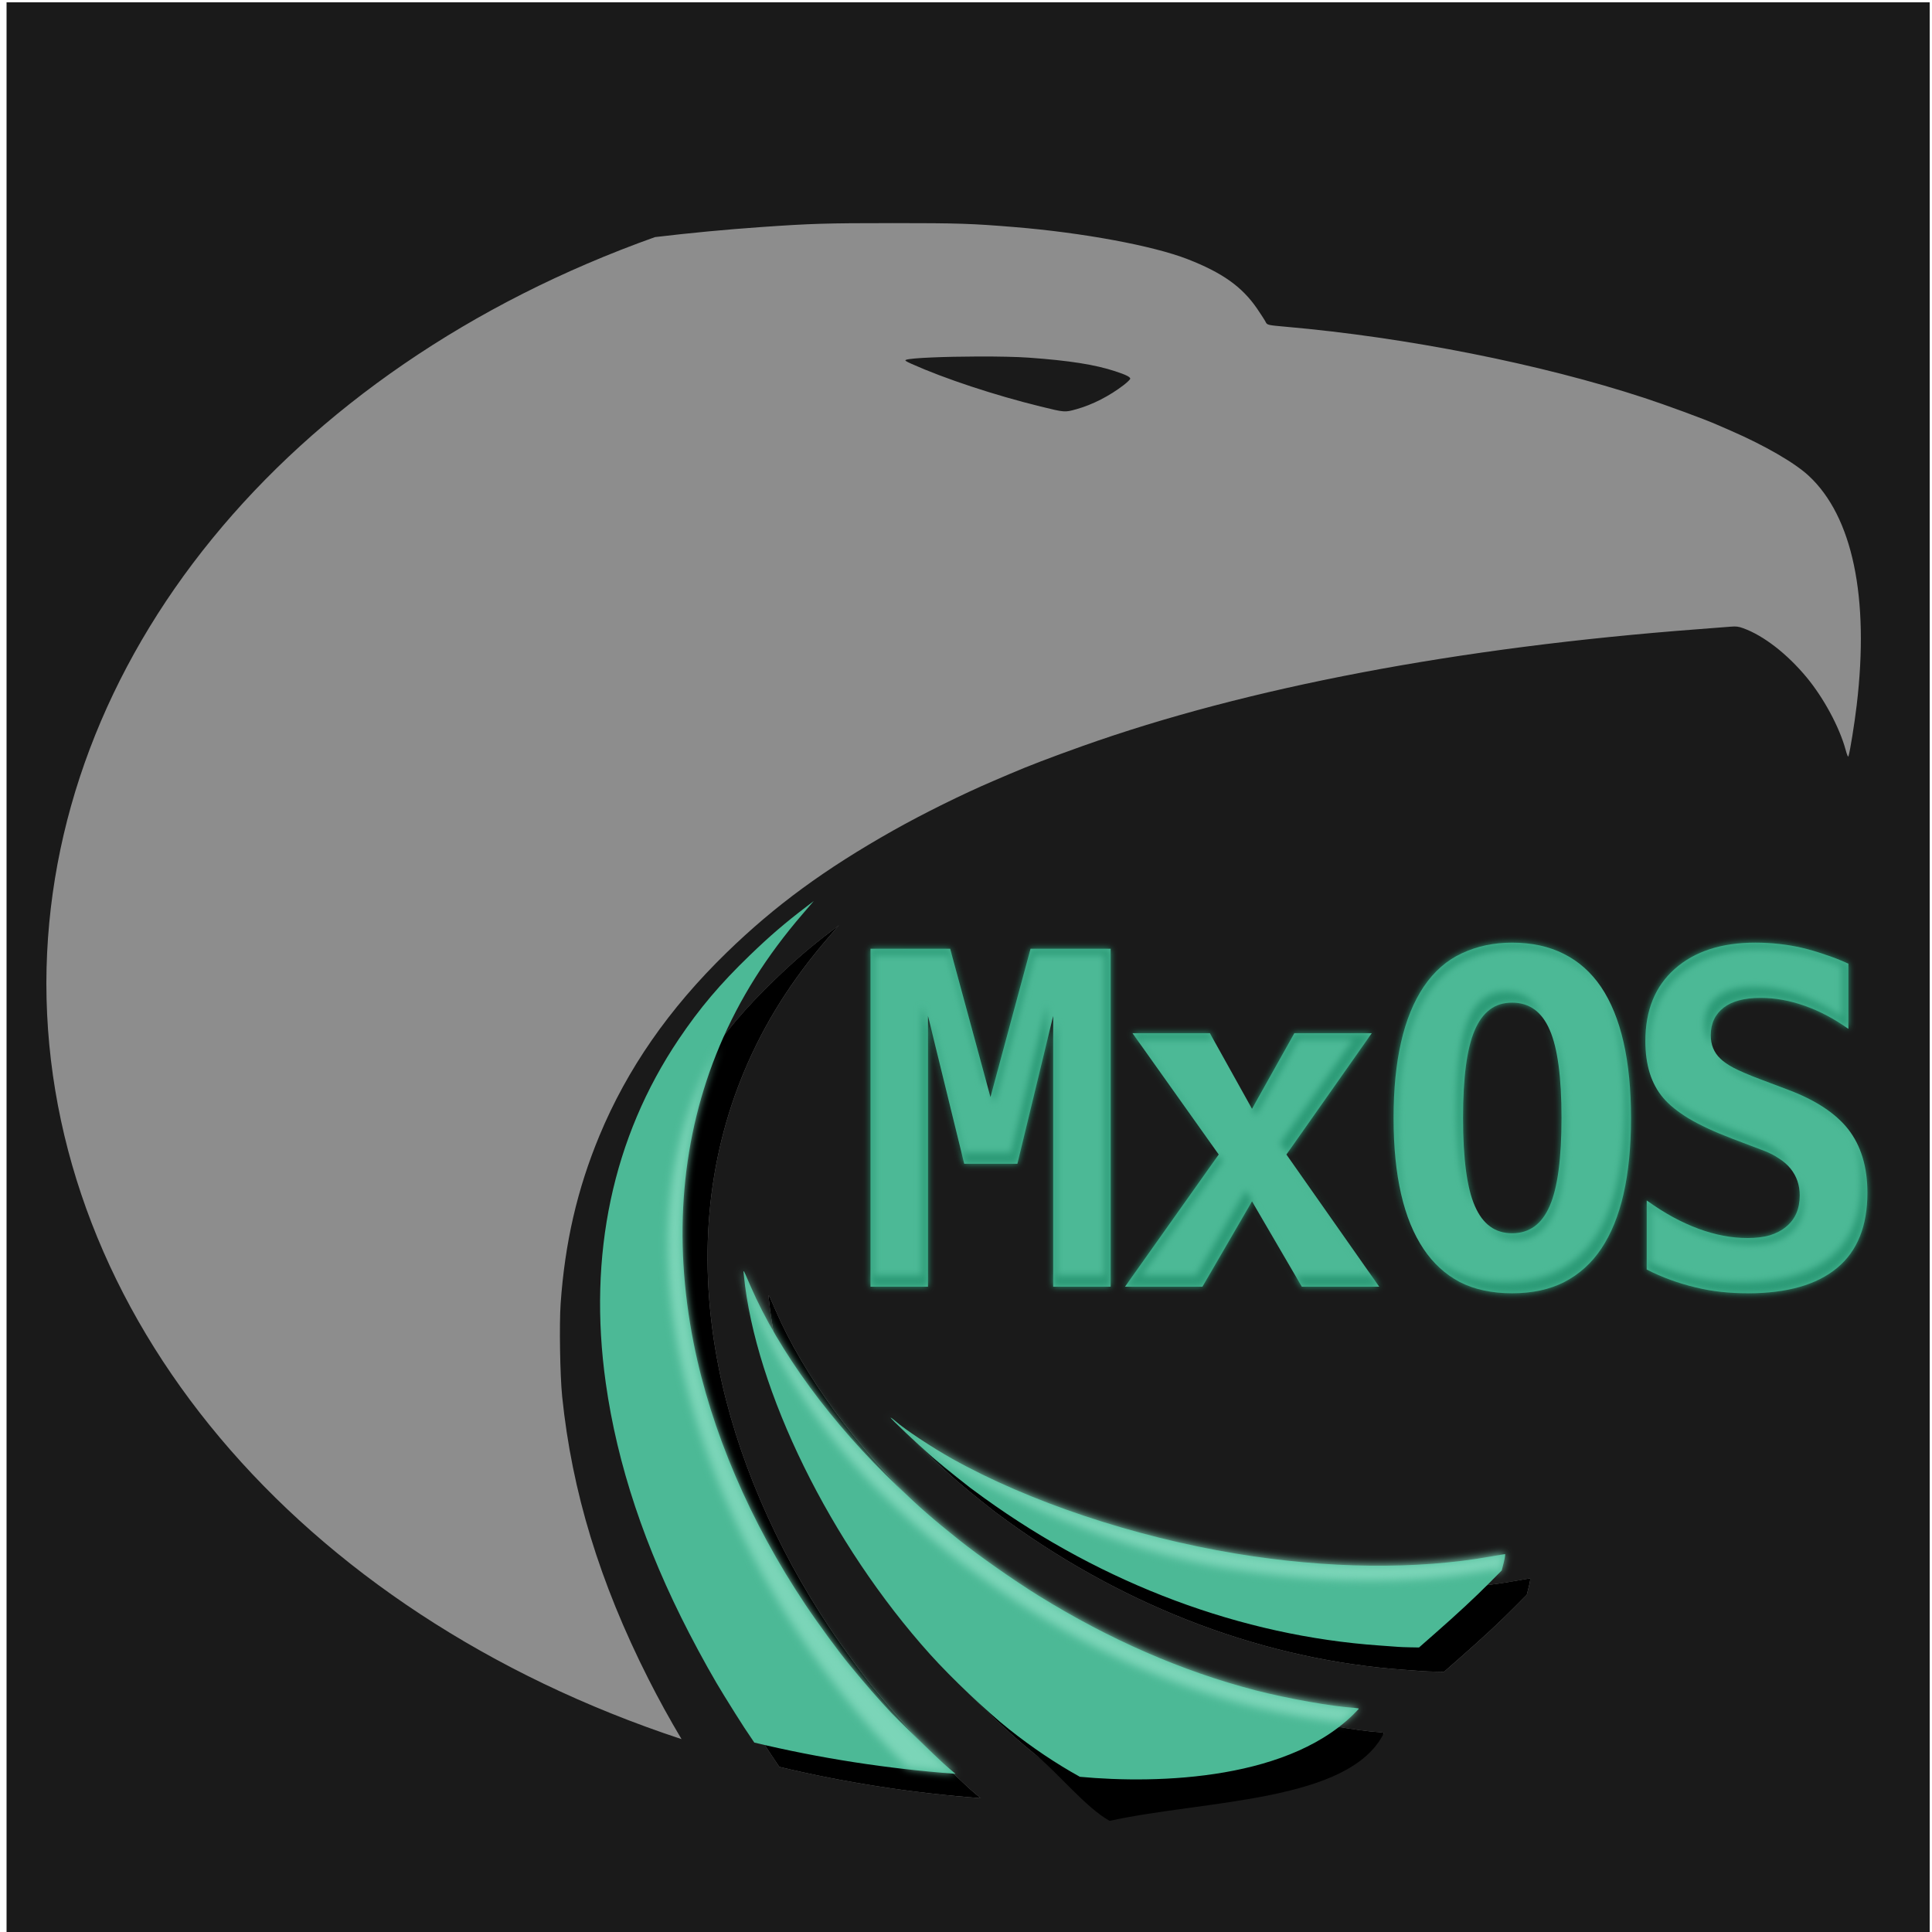
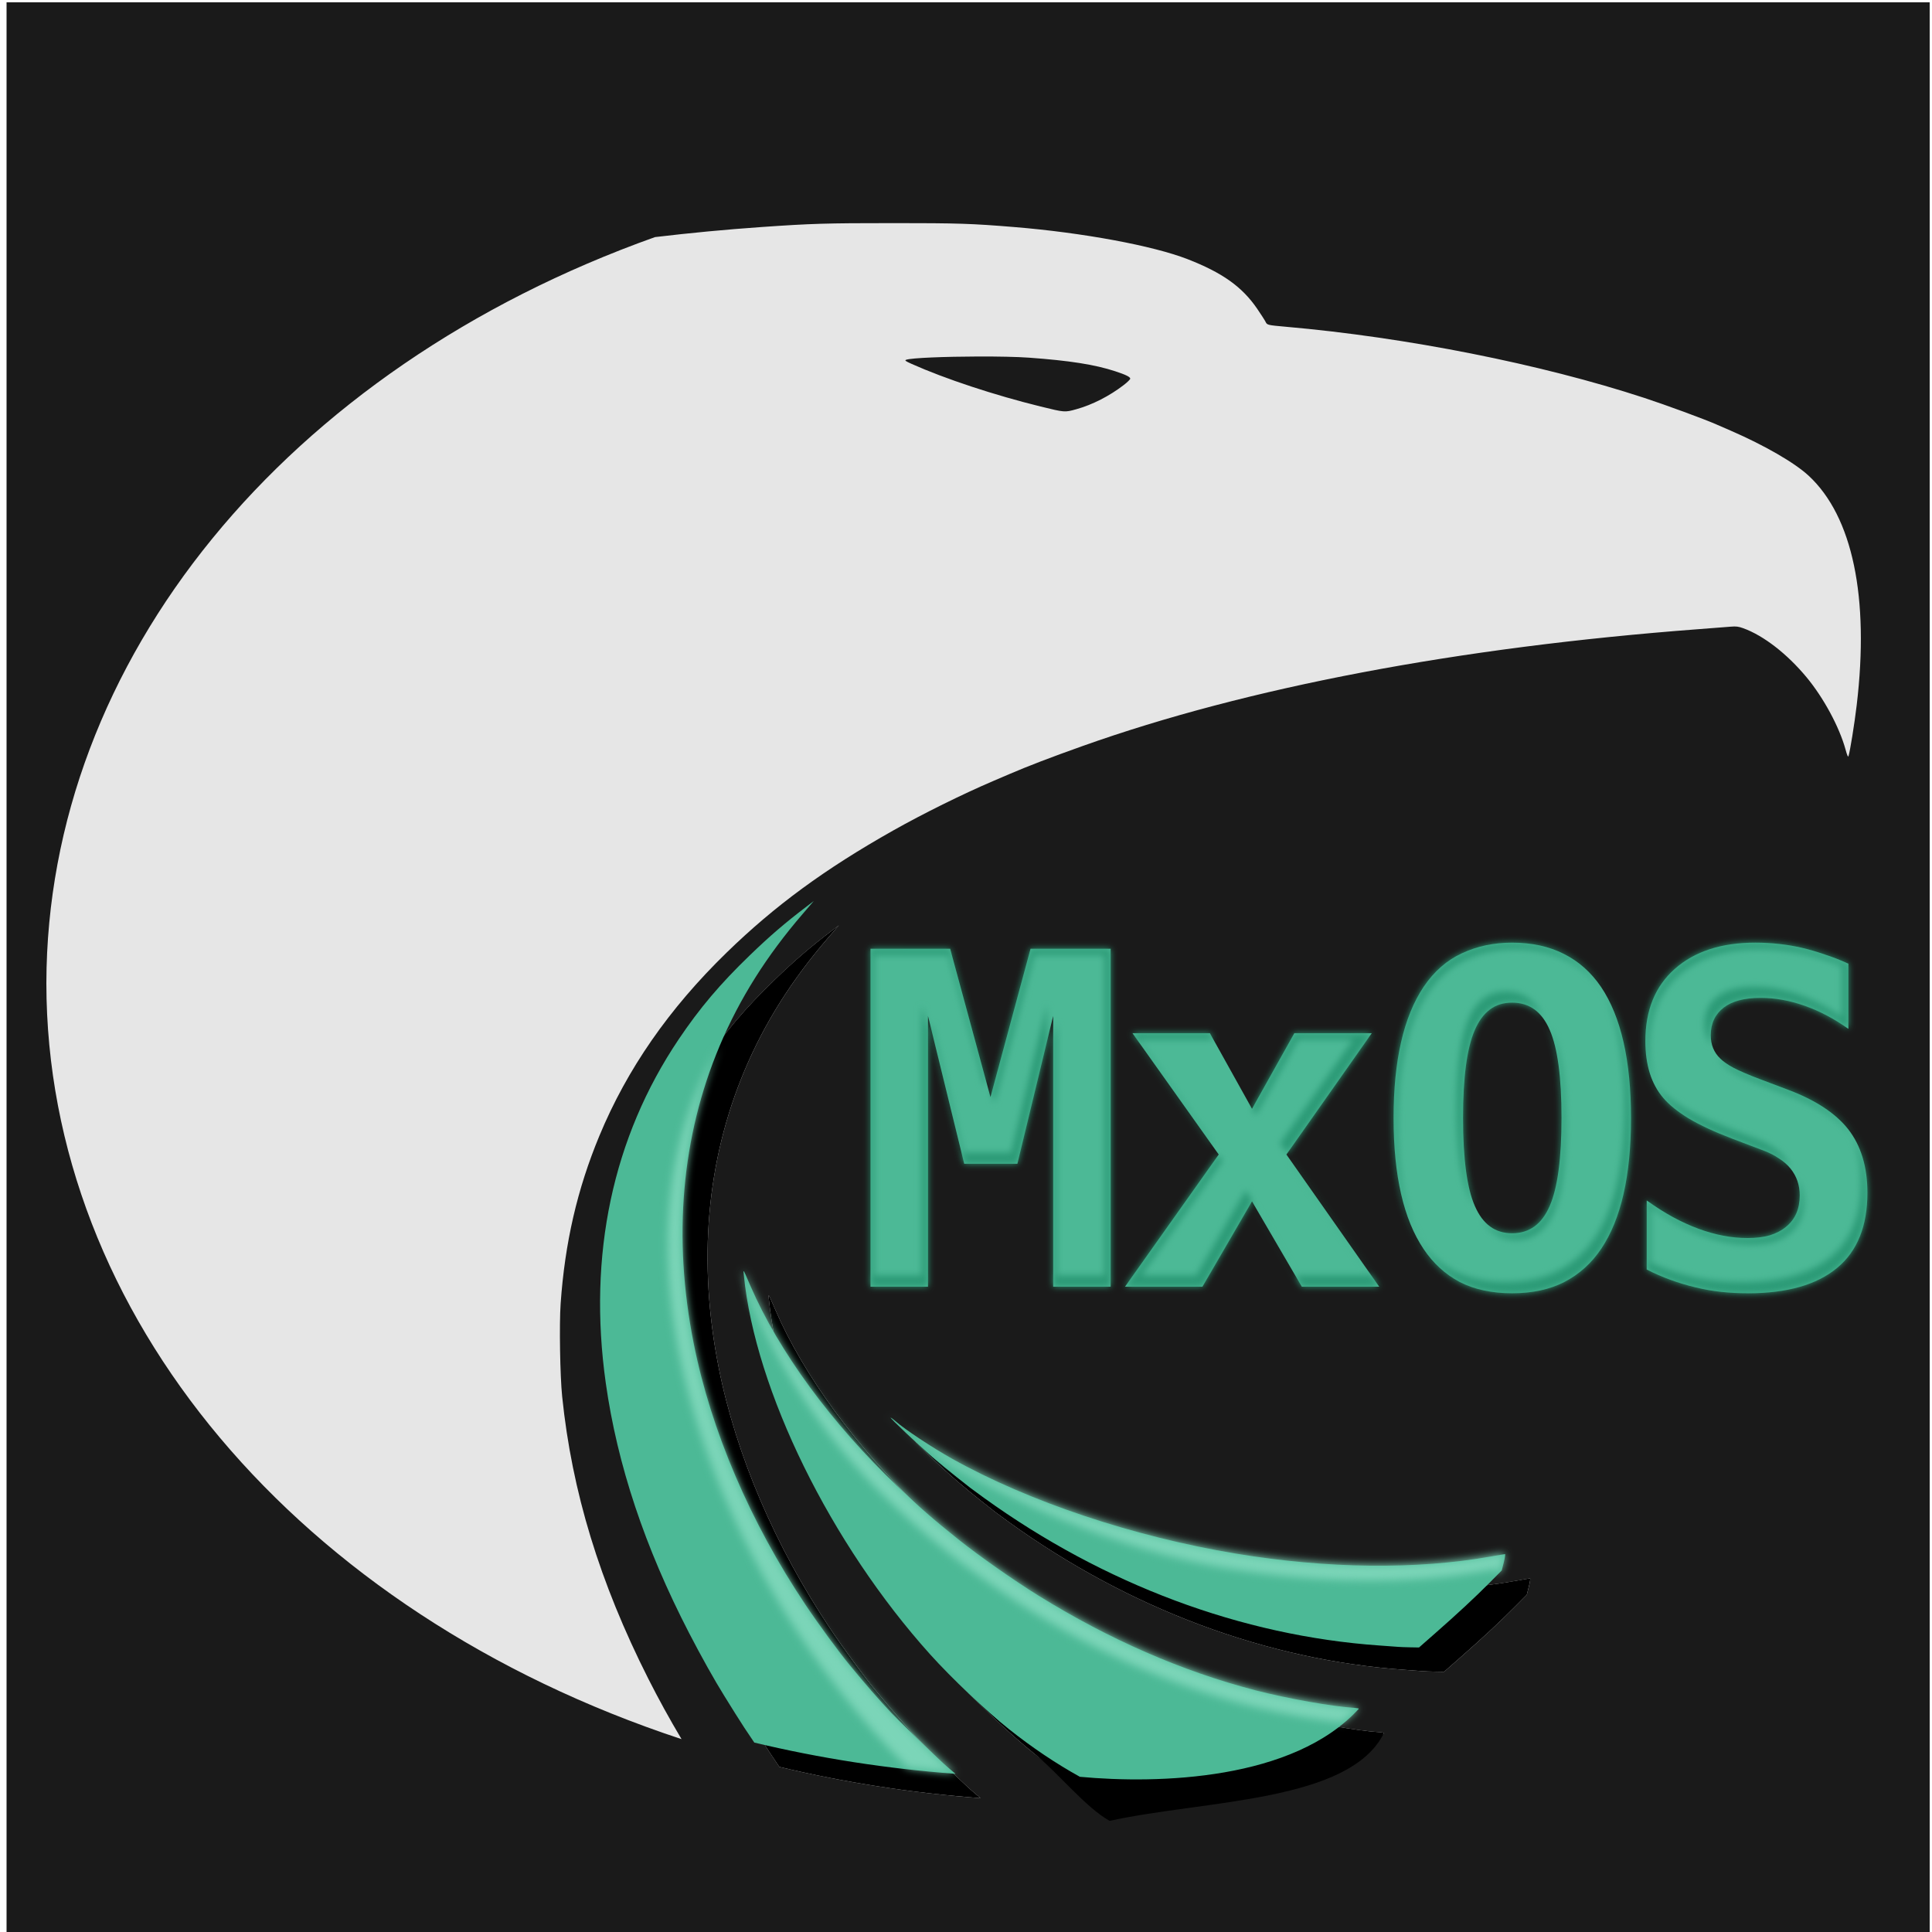
<svg xmlns="http://www.w3.org/2000/svg" id="propuesta-00" version="1.1" viewBox="0 0 132.292 132.292" height="500" width="500">
  <defs id="defs248">
    <filter style="color-interpolation-filters:sRGB" id="filter3238" x="-0.027" width="1.054" y="-0.054" height="1.108">
      <feGaussianBlur stdDeviation="0.72" id="feGaussianBlur3240" />
    </filter>
    <filter style="color-interpolation-filters:sRGB" id="filter3250" x="-0.018" width="1.035" y="-0.037" height="1.074">
      <feGaussianBlur stdDeviation="0.505" id="feGaussianBlur3252" />
    </filter>
    <filter style="color-interpolation-filters:sRGB" id="filter3190" x="-0.024" width="1.048" y="-0.024" height="1.048">
      <feGaussianBlur stdDeviation="1.64" id="feGaussianBlur3192" />
    </filter>
    <filter style="color-interpolation-filters:sRGB" id="filter3304" x="-0.062" width="1.124" y="-0.13" height="1.261">
      <feGaussianBlur stdDeviation="1.777" id="feGaussianBlur3306" />
    </filter>
    <filter style="color-interpolation-filters:sRGB" id="filter1616" x="-0.069" width="1.139" y="-0.133" height="1.266">
      <feGaussianBlur stdDeviation="1.879" id="feGaussianBlur1618" />
    </filter>
    <filter style="color-interpolation-filters:sRGB" id="filter2205" x="-0.028" width="1.056" y="-0.051" height="1.102">
      <feGaussianBlur stdDeviation="1.059" id="feGaussianBlur2207" />
    </filter>
    <filter style="color-interpolation-filters:sRGB" id="filter3304-8" x="-0.062" width="1.124" y="-0.13" height="1.261">
      <feGaussianBlur stdDeviation="1.777" id="feGaussianBlur3306-9" />
    </filter>
    <filter style="color-interpolation-filters:sRGB" id="filter3376" x="-0.119" width="1.238" y="-0.227" height="1.455">
      <feGaussianBlur stdDeviation="3.214" id="feGaussianBlur3378" />
    </filter>
    <filter style="color-interpolation-filters:sRGB" id="filter3250-7" x="-0.018" width="1.035" y="-0.037" height="1.074">
      <feGaussianBlur stdDeviation="0.505" id="feGaussianBlur3252-3" />
    </filter>
    <filter style="color-interpolation-filters:sRGB" id="filter3238-6" x="-0.027" width="1.054" y="-0.054" height="1.108">
      <feGaussianBlur stdDeviation="0.72" id="feGaussianBlur3240-1" />
    </filter>
    <filter height="1.055" y="-0.027" width="1.043" x="-0.021" id="filter968" style="color-interpolation-filters:sRGB">
      <feGaussianBlur id="feGaussianBlur970" stdDeviation="1.181" />
    </filter>
    <filter height="1.109" y="-0.055" width="1.086" x="-0.043" id="filter1041" style="color-interpolation-filters:sRGB">
      <feGaussianBlur id="feGaussianBlur1043" stdDeviation="1.809" />
    </filter>
    <filter height="1.026" y="-0.013" width="1.022" x="-0.011" id="filter1060" style="color-interpolation-filters:sRGB">
      <feGaussianBlur id="feGaussianBlur1062" stdDeviation="0.268" />
    </filter>
    <filter height="1.046" y="-0.023" width="1.016" x="-0.008" id="filter1092" style="color-interpolation-filters:sRGB">
      <feGaussianBlur id="feGaussianBlur1094" stdDeviation="0.216" />
    </filter>
  </defs>
  <rect y="0.159" x="0.449" height="132.133" width="131.684" id="rect835" style="opacity:1;fill:#1a1a1a;fill-opacity:1;stroke:none;stroke-width:20.421;stroke-linecap:round;stroke-linejoin:bevel;stroke-miterlimit:4;stroke-dasharray:none;stroke-dashoffset:0;stroke-opacity:1;paint-order:stroke fill markers" />
-   <path id="path45" d="m 61.087,15.278 c -4.521,-5.57e-4 -5.54,0.03 -8.96,0.269 -2.429,0.169 -4.86,0.401 -7.276,0.688 A 70.521,56.066 0 0 0 3.175,67.307 v 0.031 A 70.521,56.066 0 0 0 46.668,119.086 c -0.814,-1.366 -1.574,-2.747 -2.281,-4.146 -3.328,-6.591 -5.226,-12.811 -5.893,-19.313 -0.146,-1.422 -0.204,-4.944 -0.105,-6.36 0.292,-4.175 1.139,-7.844 2.651,-11.488 1.903,-4.585 4.771,-8.715 8.718,-12.554 3.3,-3.21 6.726,-5.721 11.397,-8.355 2.031,-1.145 4.744,-2.488 6.815,-3.374 0.481,-0.206 0.998,-0.427 1.149,-0.492 1.301,-0.558 2.819,-1.14 4.978,-1.909 11.297,-4.026 25.748,-6.77 42.19,-8.012 0.982,-0.074 1.986,-0.152 2.232,-0.173 0.361,-0.031 0.525,-0.01 0.853,0.109 1.391,0.505 2.998,1.751 4.333,3.359 1.165,1.404 2.245,3.406 2.666,4.942 0.111,0.406 0.174,0.545 0.203,0.453 0.109,-0.34 0.409,-2.201 0.562,-3.489 0.877,-7.383 -0.281,-12.919 -3.288,-15.707 -0.958,-0.889 -3.01,-2.076 -5.329,-3.084 -0.434,-0.189 -0.882,-0.384 -0.996,-0.433 -0.854,-0.374 -3.454,-1.33 -4.943,-1.818 -7.068,-2.317 -16.293,-4.147 -24.545,-4.869 -1.219,-0.107 -1.275,-0.12 -1.369,-0.324 -0.046,-0.098 -0.309,-0.509 -0.585,-0.912 -1.026,-1.499 -2.376,-2.461 -4.754,-3.388 -2.375,-0.926 -7.175,-1.816 -11.864,-2.201 -2.962,-0.243 -3.815,-0.27 -8.376,-0.271 z m 5.877,9.133 c 1.345,-0.004 2.658,0.02 3.494,0.08 2.792,0.202 4.519,0.475 5.907,0.931 0.728,0.239 1.027,0.387 1.027,0.507 0,0.051 -0.198,0.245 -0.439,0.431 -0.981,0.757 -2.15,1.354 -3.251,1.661 -0.795,0.221 -0.789,0.222 -2.456,-0.188 -3.151,-0.775 -6.539,-1.895 -8.822,-2.915 -0.424,-0.19 -0.491,-0.239 -0.378,-0.282 0.347,-0.131 2.675,-0.218 4.916,-0.225 z m 68.477,21.585 c -0.014,-0.032 -0.031,0.26 -0.048,0.865 -0.011,0.375 0.004,0.683 0.032,0.683 0.028,-3.9e-5 0.047,-0.397 0.041,-0.883 -0.005,-0.42 -0.014,-0.641 -0.025,-0.665 z m -78,17.366 -0.477,0.363 c -1.511,1.151 -2.52,2.018 -3.917,3.365 -2.013,1.941 -3.423,3.608 -4.858,5.741 -4.521,6.722 -6.227,14.763 -4.993,23.529 0.788,5.601 2.671,11.254 5.7,17.115 0.832,1.61 1.747,3.245 2.414,4.312 0.166,0.265 0.501,0.805 0.745,1.199 0.396,0.638 0.836,1.309 1.31,2 a 70.521,56.066 0 0 0 13.78,2.14 c -0.288,-0.24 -0.564,-0.474 -0.807,-0.691 -0.581,-0.519 -3.167,-3.026 -3.607,-3.498 -0.962,-1.032 -1.594,-1.757 -2.79,-3.201 -0.765,-0.924 -2.165,-2.83 -3.068,-4.179 -3.785,-5.651 -6.467,-11.917 -7.657,-17.894 -1.446,-7.261 -0.841,-14.185 1.781,-20.393 1.361,-3.223 3.204,-6.148 5.691,-9.036 z m -4.804,25.343 c -0.017,0.005 -0.004,0.107 0.011,0.263 0.785,7.912 5.941,18.405 12.771,25.992 1.465,1.627 3.833,3.872 5.393,5.112 1.589,1.263 3.21,2.35 4.85,3.259 a 70.521,56.066 0 0 0 15.602,-1.756 c 1.523,-1.177 3.499,-2.803 3.499,-2.901 0,-0.024 -0.116,-0.05 -0.257,-0.058 -1.528,-0.09 -4.641,-0.641 -6.825,-1.208 -5.021,-1.303 -10.011,-3.481 -14.853,-6.482 -1.675,-1.038 -4.092,-2.735 -5.491,-3.855 -1.771,-1.418 -2.589,-2.132 -4.18,-3.648 -4.502,-4.291 -8.116,-9.221 -10.059,-13.722 -0.319,-0.739 -0.431,-1.003 -0.46,-0.996 z m 10.063,10.028 c -0.046,0.033 1.908,1.883 2.849,2.693 0.491,0.422 1.248,1.047 1.682,1.387 0.434,0.341 0.851,0.67 0.927,0.731 0.075,0.061 0.493,0.367 0.927,0.68 8.237,5.939 17.648,9.454 27.085,10.115 0.566,0.04 1.138,0.081 1.27,0.093 0.132,0.012 0.51,0.026 0.84,0.032 l 0.601,0.011 1.08,-0.949 c 1.547,-1.359 2.742,-2.468 3.727,-3.46 l 0.858,-0.864 0.141,-0.56 c 0.077,-0.308 0.115,-0.56 0.084,-0.56 -0.031,0 -0.466,0.073 -0.966,0.163 -5.069,0.908 -11.211,0.839 -17.459,-0.196 -7.026,-1.164 -14.182,-3.558 -19.438,-6.501 -1.343,-0.752 -3.235,-2.005 -3.853,-2.552 -0.127,-0.112 -0.282,-0.229 -0.345,-0.26 -0.005,-0.003 -0.01,-0.004 -0.011,-0.003 z" style="fill:#8d8d8d;fill-opacity:1;stroke-width:0.068" />
+   <path id="path45" d="m 61.087,15.278 c -4.521,-5.57e-4 -5.54,0.03 -8.96,0.269 -2.429,0.169 -4.86,0.401 -7.276,0.688 A 70.521,56.066 0 0 0 3.175,67.307 v 0.031 A 70.521,56.066 0 0 0 46.668,119.086 c -0.814,-1.366 -1.574,-2.747 -2.281,-4.146 -3.328,-6.591 -5.226,-12.811 -5.893,-19.313 -0.146,-1.422 -0.204,-4.944 -0.105,-6.36 0.292,-4.175 1.139,-7.844 2.651,-11.488 1.903,-4.585 4.771,-8.715 8.718,-12.554 3.3,-3.21 6.726,-5.721 11.397,-8.355 2.031,-1.145 4.744,-2.488 6.815,-3.374 0.481,-0.206 0.998,-0.427 1.149,-0.492 1.301,-0.558 2.819,-1.14 4.978,-1.909 11.297,-4.026 25.748,-6.77 42.19,-8.012 0.982,-0.074 1.986,-0.152 2.232,-0.173 0.361,-0.031 0.525,-0.01 0.853,0.109 1.391,0.505 2.998,1.751 4.333,3.359 1.165,1.404 2.245,3.406 2.666,4.942 0.111,0.406 0.174,0.545 0.203,0.453 0.109,-0.34 0.409,-2.201 0.562,-3.489 0.877,-7.383 -0.281,-12.919 -3.288,-15.707 -0.958,-0.889 -3.01,-2.076 -5.329,-3.084 -0.434,-0.189 -0.882,-0.384 -0.996,-0.433 -0.854,-0.374 -3.454,-1.33 -4.943,-1.818 -7.068,-2.317 -16.293,-4.147 -24.545,-4.869 -1.219,-0.107 -1.275,-0.12 -1.369,-0.324 -0.046,-0.098 -0.309,-0.509 -0.585,-0.912 -1.026,-1.499 -2.376,-2.461 -4.754,-3.388 -2.375,-0.926 -7.175,-1.816 -11.864,-2.201 -2.962,-0.243 -3.815,-0.27 -8.376,-0.271 z m 5.877,9.133 c 1.345,-0.004 2.658,0.02 3.494,0.08 2.792,0.202 4.519,0.475 5.907,0.931 0.728,0.239 1.027,0.387 1.027,0.507 0,0.051 -0.198,0.245 -0.439,0.431 -0.981,0.757 -2.15,1.354 -3.251,1.661 -0.795,0.221 -0.789,0.222 -2.456,-0.188 -3.151,-0.775 -6.539,-1.895 -8.822,-2.915 -0.424,-0.19 -0.491,-0.239 -0.378,-0.282 0.347,-0.131 2.675,-0.218 4.916,-0.225 z m 68.477,21.585 c -0.014,-0.032 -0.031,0.26 -0.048,0.865 -0.011,0.375 0.004,0.683 0.032,0.683 0.028,-3.9e-5 0.047,-0.397 0.041,-0.883 -0.005,-0.42 -0.014,-0.641 -0.025,-0.665 z m -78,17.366 -0.477,0.363 c -1.511,1.151 -2.52,2.018 -3.917,3.365 -2.013,1.941 -3.423,3.608 -4.858,5.741 -4.521,6.722 -6.227,14.763 -4.993,23.529 0.788,5.601 2.671,11.254 5.7,17.115 0.832,1.61 1.747,3.245 2.414,4.312 0.166,0.265 0.501,0.805 0.745,1.199 0.396,0.638 0.836,1.309 1.31,2 a 70.521,56.066 0 0 0 13.78,2.14 c -0.288,-0.24 -0.564,-0.474 -0.807,-0.691 -0.581,-0.519 -3.167,-3.026 -3.607,-3.498 -0.962,-1.032 -1.594,-1.757 -2.79,-3.201 -0.765,-0.924 -2.165,-2.83 -3.068,-4.179 -3.785,-5.651 -6.467,-11.917 -7.657,-17.894 -1.446,-7.261 -0.841,-14.185 1.781,-20.393 1.361,-3.223 3.204,-6.148 5.691,-9.036 z m -4.804,25.343 c -0.017,0.005 -0.004,0.107 0.011,0.263 0.785,7.912 5.941,18.405 12.771,25.992 1.465,1.627 3.833,3.872 5.393,5.112 1.589,1.263 3.21,2.35 4.85,3.259 a 70.521,56.066 0 0 0 15.602,-1.756 c 1.523,-1.177 3.499,-2.803 3.499,-2.901 0,-0.024 -0.116,-0.05 -0.257,-0.058 -1.528,-0.09 -4.641,-0.641 -6.825,-1.208 -5.021,-1.303 -10.011,-3.481 -14.853,-6.482 -1.675,-1.038 -4.092,-2.735 -5.491,-3.855 -1.771,-1.418 -2.589,-2.132 -4.18,-3.648 -4.502,-4.291 -8.116,-9.221 -10.059,-13.722 -0.319,-0.739 -0.431,-1.003 -0.46,-0.996 z m 10.063,10.028 c -0.046,0.033 1.908,1.883 2.849,2.693 0.491,0.422 1.248,1.047 1.682,1.387 0.434,0.341 0.851,0.67 0.927,0.731 0.075,0.061 0.493,0.367 0.927,0.68 8.237,5.939 17.648,9.454 27.085,10.115 0.566,0.04 1.138,0.081 1.27,0.093 0.132,0.012 0.51,0.026 0.84,0.032 l 0.601,0.011 1.08,-0.949 c 1.547,-1.359 2.742,-2.468 3.727,-3.46 l 0.858,-0.864 0.141,-0.56 c 0.077,-0.308 0.115,-0.56 0.084,-0.56 -0.031,0 -0.466,0.073 -0.966,0.163 -5.069,0.908 -11.211,0.839 -17.459,-0.196 -7.026,-1.164 -14.182,-3.558 -19.438,-6.501 -1.343,-0.752 -3.235,-2.005 -3.853,-2.552 -0.127,-0.112 -0.282,-0.229 -0.345,-0.26 -0.005,-0.003 -0.01,-0.004 -0.011,-0.003 z" style="fill:#e6e6e6;fill-opacity:1;stroke-width:0.068" />
  <path style="fill:#000000;fill-opacity:1;stroke-width:0.068" d="m 57.44,63.361 -0.477,0.363 c -1.511,1.151 -2.52,2.018 -3.917,3.365 -2.013,1.941 -3.423,3.608 -4.858,5.741 -4.521,6.722 -6.227,14.763 -4.993,23.529 0.788,5.601 2.671,11.254 5.7,17.115 0.832,1.61 1.747,3.245 2.414,4.312 0.166,0.265 0.501,0.805 0.745,1.199 0.396,0.638 0.836,1.309 1.31,2 4.492,1.076 9.108,1.793 13.78,2.14 -0.288,-0.24 -0.564,-0.474 -0.807,-0.691 -0.581,-0.519 -3.167,-3.026 -3.607,-3.498 -0.962,-1.032 -1.594,-1.757 -2.79,-3.201 -0.765,-0.924 -2.165,-2.83 -3.068,-4.179 -3.785,-5.651 -6.467,-11.917 -7.657,-17.894 -1.446,-7.261 -0.841,-14.185 1.781,-20.393 1.361,-3.223 3.204,-6.148 5.691,-9.036 z m -4.804,25.343 c -0.017,0.005 -0.004,0.107 0.011,0.263 0.785,7.912 5.941,18.406 12.771,25.992 1.465,1.627 3.833,3.872 5.393,5.112 1.589,1.263 3.528,3.7 5.168,4.61 6.567,-1.437 16.428,-1.264 18.783,-6.008 0,-0.024 -0.116,-0.05 -0.257,-0.058 -1.528,-0.09 -4.641,-0.641 -6.825,-1.208 -5.021,-1.303 -10.011,-3.481 -14.853,-6.482 -1.675,-1.038 -4.092,-2.735 -5.491,-3.855 -1.771,-1.418 -2.589,-2.132 -4.18,-3.648 -4.502,-4.291 -8.116,-9.221 -10.059,-13.722 -0.319,-0.739 -0.431,-1.003 -0.46,-0.996 z m 10.063,10.028 c -0.046,0.033 1.908,1.883 2.849,2.693 0.491,0.422 1.248,1.047 1.682,1.387 0.434,0.341 0.851,0.67 0.927,0.731 0.075,0.061 0.493,0.367 0.927,0.68 8.237,5.939 17.648,9.454 27.085,10.115 0.566,0.04 1.138,0.081 1.27,0.093 0.132,0.012 0.51,0.026 0.84,0.032 l 0.601,0.011 1.08,-0.949 c 1.547,-1.359 2.742,-2.468 3.727,-3.46 l 0.858,-0.864 0.141,-0.56 c 0.077,-0.308 0.115,-0.56 0.084,-0.56 -0.031,0 -0.466,0.073 -0.966,0.163 -5.069,0.908 -11.211,0.839 -17.459,-0.196 -7.026,-1.164 -14.182,-3.558 -19.438,-6.501 -1.343,-0.752 -3.235,-2.005 -3.853,-2.552 -0.127,-0.112 -0.282,-0.229 -0.345,-0.26 -0.005,-0.003 -0.01,-0.004 -0.011,-0.003 z" id="path1045" />
  <path id="path859" d="m 55.724,61.696 -0.477,0.364 c -1.511,1.151 -2.521,2.018 -3.917,3.365 -2.013,1.941 -3.423,3.608 -4.858,5.741 -4.521,6.722 -6.227,14.763 -4.993,23.529 0.788,5.601 2.672,11.254 5.701,17.115 0.832,1.61 1.747,3.245 2.414,4.312 0.166,0.265 0.501,0.805 0.746,1.199 0.396,0.638 0.836,1.309 1.31,2 4.492,1.076 9.108,1.793 13.78,2.14 -0.288,-0.24 -0.564,-0.474 -0.806,-0.691 -0.581,-0.519 -3.167,-3.027 -3.607,-3.499 -0.962,-1.032 -1.594,-1.757 -2.79,-3.201 -0.765,-0.924 -2.165,-2.83 -3.068,-4.179 -3.785,-5.651 -6.467,-11.917 -7.657,-17.894 -1.446,-7.261 -0.841,-14.184 1.781,-20.392 1.361,-3.223 3.203,-6.149 5.69,-9.036 z m -4.804,25.343 c -0.017,0.004 -0.004,0.106 0.011,0.263 0.785,7.912 5.941,18.406 12.77,25.992 1.465,1.627 3.833,3.872 5.393,5.112 1.589,1.263 3.21,2.35 4.85,3.259 5.38,0.501 14.632,0.241 19.101,-4.658 0,-0.024 -0.116,-0.05 -0.258,-0.058 -1.528,-0.09 -4.641,-0.641 -6.825,-1.208 -5.021,-1.303 -10.011,-3.48 -14.853,-6.482 -1.675,-1.038 -4.092,-2.735 -5.491,-3.855 -1.771,-1.418 -2.589,-2.132 -4.18,-3.648 C 56.936,97.465 53.323,92.536 51.38,88.035 51.061,87.296 50.949,87.031 50.92,87.039 Z M 60.983,97.068 c -0.043,0.036 1.908,1.883 2.849,2.693 0.491,0.422 1.248,1.046 1.682,1.387 0.434,0.341 0.851,0.67 0.927,0.731 0.075,0.061 0.492,0.367 0.927,0.68 8.237,5.939 17.649,9.454 27.086,10.115 0.566,0.04 1.138,0.081 1.27,0.093 0.132,0.012 0.51,0.026 0.841,0.032 l 0.601,0.011 1.08,-0.949 c 1.547,-1.359 2.742,-2.468 3.727,-3.46 l 0.858,-0.865 0.141,-0.56 c 0.077,-0.308 0.115,-0.56 0.083,-0.56 -0.031,0 -0.465,0.073 -0.965,0.163 -5.069,0.908 -11.211,0.839 -17.459,-0.196 -7.026,-1.164 -14.182,-3.558 -19.438,-6.501 -1.343,-0.752 -3.235,-2.005 -3.853,-2.552 -0.127,-0.112 -0.282,-0.229 -0.345,-0.26 -0.005,-0.002 -0.01,-0.004 -0.011,-0.002 z" style="fill:#4cb996;fill-opacity:1;stroke-width:0.068" />
  <path id="path1047" d="m 49.199,71.678 c -0.189,0.331 -0.359,0.65 -0.482,0.94 -7.861,14.582 0.874,35.942 13.458,48.429 a 70.521,56.066 0 0 0 3.219,0.368 c -0.288,-0.24 -0.564,-0.474 -0.807,-0.691 -0.581,-0.519 -3.167,-3.026 -3.607,-3.498 -0.962,-1.032 -1.594,-1.757 -2.789,-3.201 -0.765,-0.924 -2.165,-2.831 -3.068,-4.179 -3.785,-5.651 -6.467,-11.917 -7.657,-17.894 -1.437,-7.216 -0.847,-14.096 1.734,-20.274 z m 1.686,15.316 c -0.011,0.003 -0.008,0.053 -0.002,0.121 0.174,0.68 0.365,1.574 0.529,1.952 1.943,4.501 4.961,9.411 9.463,13.702 1.591,1.517 2.409,2.231 4.18,3.648 1.399,1.12 3.816,2.817 5.491,3.855 4.843,3.001 9.832,5.179 14.853,6.482 2.054,0.533 4.912,1.047 6.518,1.182 0.631,-0.524 1.094,-0.928 1.094,-0.974 0,-0.024 -0.116,-0.05 -0.258,-0.058 -1.528,-0.09 -4.641,-0.641 -6.825,-1.208 -5.021,-1.303 -10.01,-3.48 -14.853,-6.482 -1.675,-1.038 -4.092,-2.735 -5.491,-3.855 -1.771,-1.418 -2.589,-2.132 -4.18,-3.648 C 56.902,97.42 53.288,92.491 51.345,87.99 51.026,87.251 50.914,86.987 50.885,86.994 Z M 60.949,97.023 c -0.003,0.002 0.023,0.03 0.035,0.044 1.306,0.957 3.332,2.827 4.138,3.259 5.256,2.943 11.918,5.905 18.944,7.069 6.247,1.035 12.39,1.104 17.459,0.196 0.5,-0.09 0.934,-0.162 0.965,-0.162 0.026,0 -0.003,0.19 -0.055,0.425 l 0.36,-0.363 0.141,-0.56 c 0.077,-0.308 0.114,-0.56 0.083,-0.56 -0.031,0 -0.465,0.073 -0.965,0.162 -5.069,0.908 -11.212,0.84 -17.459,-0.196 -7.026,-1.164 -14.182,-3.558 -19.438,-6.501 -1.343,-0.752 -3.235,-2.005 -3.853,-2.552 -0.127,-0.112 -0.282,-0.229 -0.345,-0.259 -0.005,-0.002 -0.009,-0.003 -0.01,-0.002 z" style="fill:#7bd5b8;fill-opacity:1;stroke-width:0.068;filter:url(#filter1060)" />
  <g transform="matrix(1.068533,0,0,1.068533,-8.23567,-6.106842)" id="g1178">
    <path id="path34" style="font-style:normal;font-variant:normal;font-weight:bold;font-stretch:normal;font-size:29.705px;line-height:1.25;font-family:Hack;-inkscape-font-specification:'Hack Bold';letter-spacing:0px;word-spacing:0px;fill:#4cb996;fill-opacity:1;stroke:none;stroke-width:4.456" d="m 63.491,66.514 h 5.106 l 2.582,9.5 2.567,-9.5 h 5.135 V 88.17 H 75.196 V 70.822 l -2.292,9.471 H 69.496 L 67.175,70.822 V 88.17 h -3.684 z" />
    <path id="path36" style="font-style:normal;font-variant:normal;font-weight:bold;font-stretch:normal;font-size:29.705px;line-height:1.25;font-family:Hack;-inkscape-font-specification:'Hack Bold';letter-spacing:0px;word-spacing:0px;fill:#4cb996;fill-opacity:1;stroke:none;stroke-width:4.456" d="m 85.806,79.699 -5.526,-7.774 h 4.961 l 2.698,4.845 2.712,-4.845 h 4.961 l -5.468,7.774 5.947,8.471 h -4.961 l -3.191,-5.468 -3.177,5.468 h -4.961 z" />
    <path id="path38" style="font-style:normal;font-variant:normal;font-weight:bold;font-stretch:normal;font-size:29.705px;line-height:1.25;font-family:Hack;-inkscape-font-specification:'Hack Bold';letter-spacing:0px;word-spacing:0px;fill:#4cb996;fill-opacity:1;stroke:none;stroke-width:4.456" d="m 104.61,88.59 q -1.958,0 -3.365,-0.725 -1.392,-0.74 -2.306,-2.103 -1.929,-2.857 -1.929,-8.398 0,-2.77 0.479,-4.859 0.479,-2.103 1.45,-3.554 1.001,-1.479 2.451,-2.147 1.45,-0.682 3.22,-0.682 1.9,0 3.322,0.725 1.421,0.711 2.379,2.118 1.915,2.857 1.915,8.398 0,5.541 -1.915,8.384 -0.928,1.378 -2.35,2.118 -1.407,0.725 -3.351,0.725 z m 0,-3.844 q 1.654,0 2.408,-1.755 0.754,-1.726 0.754,-5.642 0,-3.902 -0.754,-5.628 -0.754,-1.755 -2.408,-1.755 -0.856,0 -1.436,0.45 -0.58,0.435 -0.957,1.305 -0.754,1.726 -0.754,5.628 0,3.916 0.754,5.642 0.754,1.755 2.393,1.755 z" />
    <path id="path40" style="font-style:normal;font-variant:normal;font-weight:bold;font-stretch:normal;font-size:29.705px;line-height:1.25;font-family:Hack;-inkscape-font-specification:'Hack Bold';letter-spacing:0px;word-spacing:0px;fill:#4cb996;fill-opacity:1;stroke:none;stroke-width:4.456" d="m 119.716,88.59 q -0.87,0 -1.697,-0.087 -0.827,-0.087 -1.654,-0.29 -1.654,-0.392 -3.133,-1.146 v -4.424 q 0.899,0.638 1.697,1.073 0.798,0.435 1.625,0.74 1.61,0.595 3.133,0.595 0.827,0 1.436,-0.174 0.609,-0.189 1.044,-0.551 0.87,-0.711 0.87,-2.002 0,-0.986 -0.58,-1.712 -0.305,-0.377 -0.74,-0.653 -0.421,-0.29 -0.943,-0.493 l -2.103,-0.798 q -1.668,-0.638 -2.741,-1.276 -1.073,-0.653 -1.639,-1.32 -1.146,-1.334 -1.146,-3.641 0,-2.959 1.886,-4.627 1.9,-1.683 5.164,-1.683 0.783,0 1.552,0.087 0.769,0.087 1.45,0.247 0.682,0.16 1.436,0.421 0.769,0.247 1.523,0.595 v 4.177 q -1.363,-0.972 -2.799,-1.479 -1.436,-0.508 -2.828,-0.508 -1.552,0 -2.364,0.624 -0.827,0.638 -0.827,1.77 0,0.914 0.609,1.494 0.29,0.29 0.856,0.595 0.58,0.305 1.654,0.711 l 1.842,0.696 q 2.625,0.986 3.844,2.524 1.233,1.581 1.233,4.076 0,3.206 -1.944,4.816 -1.958,1.625 -5.715,1.625 z" />
    <path style="font-style:normal;font-variant:normal;font-weight:bold;font-stretch:normal;font-size:29.705px;line-height:1.25;font-family:Hack;-inkscape-font-specification:'Hack Bold';letter-spacing:0px;word-spacing:0px;fill:#2b9a76;fill-opacity:1;stroke:none;stroke-width:4.456;filter:url(#filter1092)" d="m 104.61,66.122 c -1.18,0 -2.253,0.228 -3.22,0.682 -0.967,0.445 -1.784,1.16 -2.451,2.147 -0.648,0.967 -1.131,2.151 -1.451,3.553 -0.319,1.392 -0.479,3.012 -0.479,4.859 0,3.116 0.459,5.593 1.375,7.436 9.8e-4,0.002 0.002,0.004 0.003,0.006 0.077,0.155 0.157,0.307 0.241,0.453 0.041,0.073 0.085,0.141 0.128,0.212 0.028,0.045 0.055,0.092 0.083,0.137 -0.005,-0.009 -0.009,-0.018 -0.014,-0.026 0.038,0.06 0.074,0.124 0.113,0.182 0.609,0.909 1.378,1.61 2.306,2.103 0.938,0.483 2.059,0.726 3.365,0.726 1.296,0 2.413,-0.242 3.351,-0.726 0.948,-0.493 1.731,-1.199 2.35,-2.117 1.276,-1.895 1.915,-4.69 1.915,-8.384 0,-3.397 -0.543,-6.032 -1.623,-7.916 0.011,0.017 0.022,0.035 0.033,0.052 -0.104,-0.184 -0.211,-0.364 -0.325,-0.533 -0.638,-0.938 -1.431,-1.644 -2.379,-2.118 -0.948,-0.483 -2.055,-0.726 -3.322,-0.726 z m 15.585,0 c -2.176,0 -3.897,0.561 -5.164,1.683 -1.257,1.112 -1.886,2.654 -1.886,4.627 0,1.078 0.192,1.993 0.568,2.752 0.023,0.047 0.045,0.094 0.069,0.139 0.024,0.044 0.049,0.086 0.074,0.129 0.042,0.072 0.085,0.143 0.13,0.212 0.007,0.011 0.013,0.022 0.021,0.033 -0.002,-0.003 -0.003,-0.007 -0.005,-0.01 0.09,0.134 0.185,0.264 0.289,0.386 0.377,0.445 0.924,0.885 1.639,1.32 0.716,0.425 1.629,0.851 2.741,1.276 l 2.103,0.798 c 0.348,0.135 0.663,0.3 0.943,0.493 0.29,0.184 0.536,0.401 0.739,0.653 0.006,0.008 0.011,0.016 0.018,0.024 -0.096,-0.265 -0.233,-0.513 -0.415,-0.739 -0.203,-0.251 -0.449,-0.469 -0.739,-0.653 -0.28,-0.193 -0.595,-0.358 -0.943,-0.493 l -2.103,-0.798 c -1.112,-0.425 -2.025,-0.851 -2.741,-1.276 -0.716,-0.435 -1.262,-0.875 -1.639,-1.32 -0.036,-0.042 -0.067,-0.088 -0.101,-0.131 -0.271,-0.685 -0.409,-1.482 -0.409,-2.397 0,-1.973 0.629,-3.515 1.886,-4.627 1.267,-1.122 2.988,-1.683 5.164,-1.683 0.522,0 1.039,0.029 1.552,0.087 0.512,0.058 0.996,0.14 1.451,0.246 0.454,0.106 0.933,0.247 1.436,0.421 0.298,0.096 0.593,0.209 0.887,0.329 v 3.331 c -0.909,-0.648 -1.843,-1.141 -2.8,-1.479 -0.957,-0.338 -1.9,-0.507 -2.828,-0.507 -1.035,0 -1.823,0.208 -2.364,0.624 -0.551,0.425 -0.827,1.015 -0.827,1.769 0,0.544 0.163,0.998 0.486,1.365 -0.059,-0.2 -0.089,-0.417 -0.089,-0.65 0,-0.754 0.276,-1.344 0.827,-1.769 0.541,-0.416 1.329,-0.624 2.364,-0.624 0.928,0 1.871,0.169 2.828,0.507 0.957,0.338 1.891,0.832 2.8,1.479 v -3.881 c 1.5e-4,6.6e-5 3.7e-4,-6.4e-5 5.2e-4,0 v -0.296 c -1.4e-4,-6.6e-5 -3.7e-4,6.9e-5 -5.2e-4,0 -0.042,-0.02 -0.085,-0.036 -0.128,-0.054 -0.09,-0.038 -0.179,-0.077 -0.269,-0.115 v 5.16e-4 c -0.373,-0.158 -0.748,-0.305 -1.126,-0.426 -0.503,-0.174 -0.981,-0.314 -1.436,-0.421 -0.454,-0.106 -0.938,-0.188 -1.451,-0.246 -0.512,-0.058 -1.03,-0.087 -1.552,-0.087 z m -56.705,0.392 v 20.94 0.715 h 0.239 3.446 V 71.729 l -0.397,-1.622 v 17.348 H 63.729 V 66.912 h 4.772 l 2.279,8.388 0.101,-0.375 -2.178,-8.013 -0.108,-0.397 H 68.393 Z m 10.255,0 -2.502,9.259 0.174,0.639 2.567,-9.501 h 4.498 V 87.454 H 75.435 V 71.219 l -0.239,0.987 v 15.249 0.715 h 0.239 3.445 V 66.912 66.514 h -0.397 z m 31.104,0.006 c 1.267,0 2.374,0.242 3.322,0.726 0.926,0.463 1.703,1.149 2.334,2.056 0.88,1.834 1.323,4.28 1.323,7.347 0,3.694 -0.638,6.489 -1.915,8.384 -0.619,0.919 -1.402,1.624 -2.35,2.117 -0.938,0.483 -2.055,0.726 -3.351,0.726 -1.305,0 -2.427,-0.242 -3.365,-0.726 -0.913,-0.485 -1.67,-1.171 -2.274,-2.058 -0.882,-1.832 -1.325,-4.273 -1.325,-7.331 0,-1.847 0.159,-3.467 0.479,-4.859 0.319,-1.402 0.803,-2.586 1.451,-3.553 0.667,-0.986 1.484,-1.702 2.451,-2.147 0.967,-0.454 2.04,-0.682 3.22,-0.682 z m -0.636,2.731 c -0.571,0 -1.049,0.15 -1.436,0.45 -0.387,0.29 -0.706,0.725 -0.958,1.305 -0.503,1.151 -0.754,3.026 -0.754,5.628 0,2.611 0.251,4.492 0.754,5.643 0.117,0.273 0.251,0.513 0.401,0.722 -0.001,-0.002 -0.002,-0.004 -0.003,-0.007 -0.503,-1.151 -0.754,-3.032 -0.754,-5.643 0,-2.601 0.251,-4.477 0.754,-5.628 0.251,-0.58 0.571,-1.015 0.958,-1.305 0.387,-0.3 0.865,-0.45 1.436,-0.45 0.847,0 1.517,0.347 2.01,1.038 -0.503,-1.169 -1.305,-1.753 -2.407,-1.753 z m -29.414,0.856 -2.292,9.472 H 69.462 l -2.048,-8.359 v 0.577 l 1.906,7.782 0.175,0.715 h 0.142 3.267 l 1.894,-7.829 z m 32.068,1.306 c 0.052,0.1 0.105,0.199 0.152,0.309 0.503,1.151 0.754,3.026 0.754,5.628 0,2.611 -0.251,4.492 -0.754,5.643 -0.503,1.17 -1.306,1.755 -2.408,1.755 -0.843,0 -1.51,-0.35 -2.001,-1.046 0.506,0.959 1.251,1.444 2.24,1.444 1.102,0 1.905,-0.585 2.408,-1.755 0.503,-1.151 0.754,-3.032 0.754,-5.643 0,-2.601 -0.251,-4.477 -0.754,-5.628 -0.114,-0.266 -0.245,-0.501 -0.391,-0.706 z m -26.587,0.512 0.283,0.397 4.791,6.74 0.055,-0.078 -4.735,-6.662 h 4.788 l -0.221,-0.397 h -4.849 z m 10.371,0 -2.704,4.829 0.23,0.413 2.712,-4.844 h 3.541 l -4.686,6.662 0.45,0.641 5.137,-7.302 0.28,-0.397 h -0.901 z m 27.099,1.402 c 0.101,0.231 0.246,0.438 0.437,0.62 0.193,0.193 0.479,0.392 0.856,0.595 0.387,0.203 0.938,0.44 1.654,0.711 l 1.842,0.697 c 1.75,0.658 3.031,1.499 3.844,2.524 0.019,0.024 0.035,0.051 0.054,0.076 0.358,0.831 0.543,1.791 0.543,2.887 0,2.137 -0.648,3.742 -1.944,4.815 -1.305,1.083 -3.21,1.625 -5.715,1.625 -0.58,0 -1.146,-0.029 -1.697,-0.087 -0.551,-0.058 -1.102,-0.155 -1.653,-0.29 -0.87,-0.206 -1.7,-0.496 -2.497,-0.853 v -3.604 c 0.6,0.425 1.165,0.783 1.697,1.073 0.532,0.29 1.073,0.536 1.624,0.739 1.073,0.396 2.118,0.595 3.133,0.595 0.551,0 1.03,-0.058 1.436,-0.174 0.406,-0.126 0.754,-0.309 1.044,-0.551 0.58,-0.474 0.87,-1.141 0.87,-2.002 0,-0.612 -0.17,-1.147 -0.505,-1.608 0.176,0.364 0.266,0.767 0.266,1.211 0,0.861 -0.29,1.528 -0.87,2.002 -0.29,0.242 -0.638,0.425 -1.044,0.551 -0.406,0.116 -0.885,0.174 -1.436,0.174 -1.015,0 -2.06,-0.198 -3.133,-0.595 -0.551,-0.203 -1.092,-0.449 -1.624,-0.739 -0.532,-0.29 -1.098,-0.648 -1.697,-1.073 v 3.896 0.528 c 0.078,0.04 0.16,0.074 0.239,0.113 0.916,0.445 1.88,0.793 2.894,1.033 0.551,0.135 1.102,0.232 1.653,0.29 0.551,0.058 1.117,0.087 1.697,0.087 2.504,0 4.409,-0.542 5.715,-1.625 1.296,-1.073 1.944,-2.678 1.944,-4.815 0,-1.307 -0.257,-2.424 -0.765,-3.354 -8e-5,-1.19e-4 8e-5,-3.99e-4 0,-5.19e-4 -0.014,-0.026 -0.031,-0.05 -0.045,-0.075 -0.061,-0.109 -0.125,-0.216 -0.193,-0.32 -0.073,-0.112 -0.148,-0.221 -0.23,-0.326 -0.812,-1.025 -2.093,-1.866 -3.844,-2.524 l -1.842,-0.697 c -0.716,-0.271 -1.267,-0.507 -1.654,-0.711 -0.377,-0.203 -0.662,-0.401 -0.856,-0.595 -0.073,-0.07 -0.138,-0.145 -0.198,-0.222 z m -31.965,6.403 -5.476,7.725 -0.507,0.715 h 0.52 4.44 l 3.177,-5.468 0.235,0.403 -5.19e-4,5.16e-4 2.956,5.065 h 0.007 l -5.16e-4,-5.16e-4 h 4.914 0.04 5.16e-4 l -0.502,-0.715 h -5.16e-4 l -5.185,-7.387 -0.021,0.028 5.166,7.358 h -4.815 l -3.191,-5.468 -3.177,5.468 h -3.536 l 5.216,-7.358 z" id="path1077" />
  </g>
</svg>
